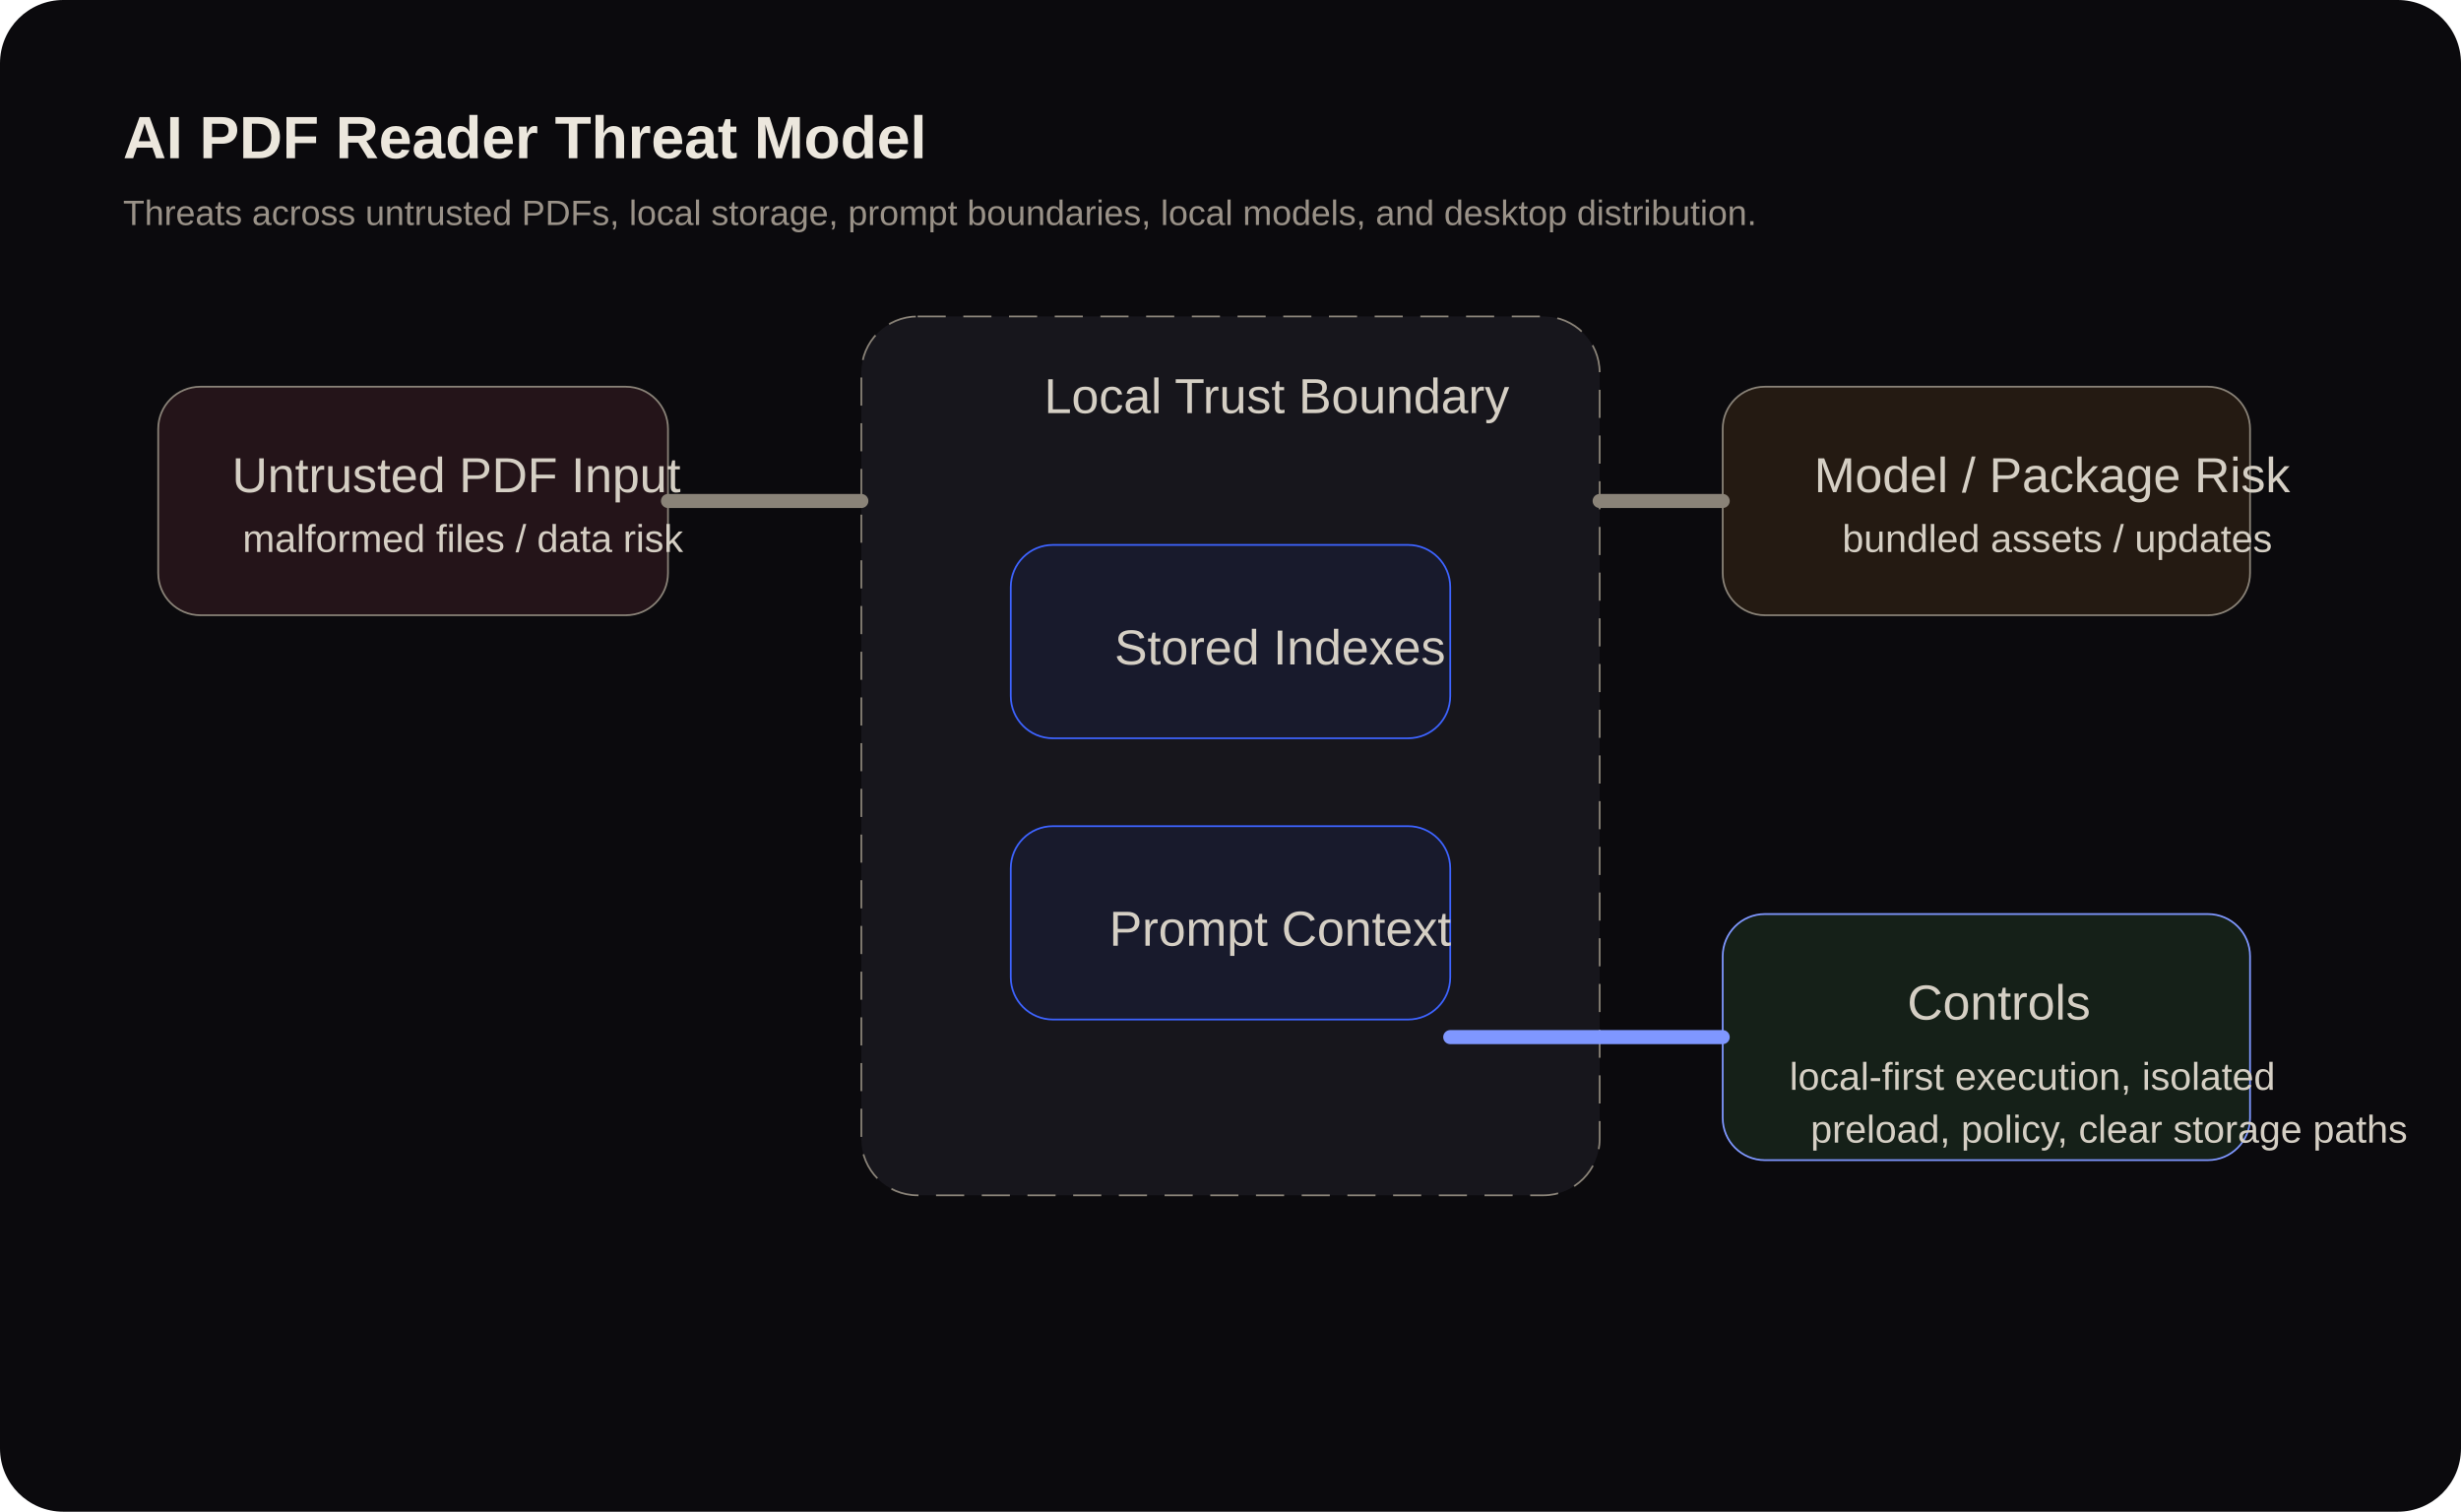
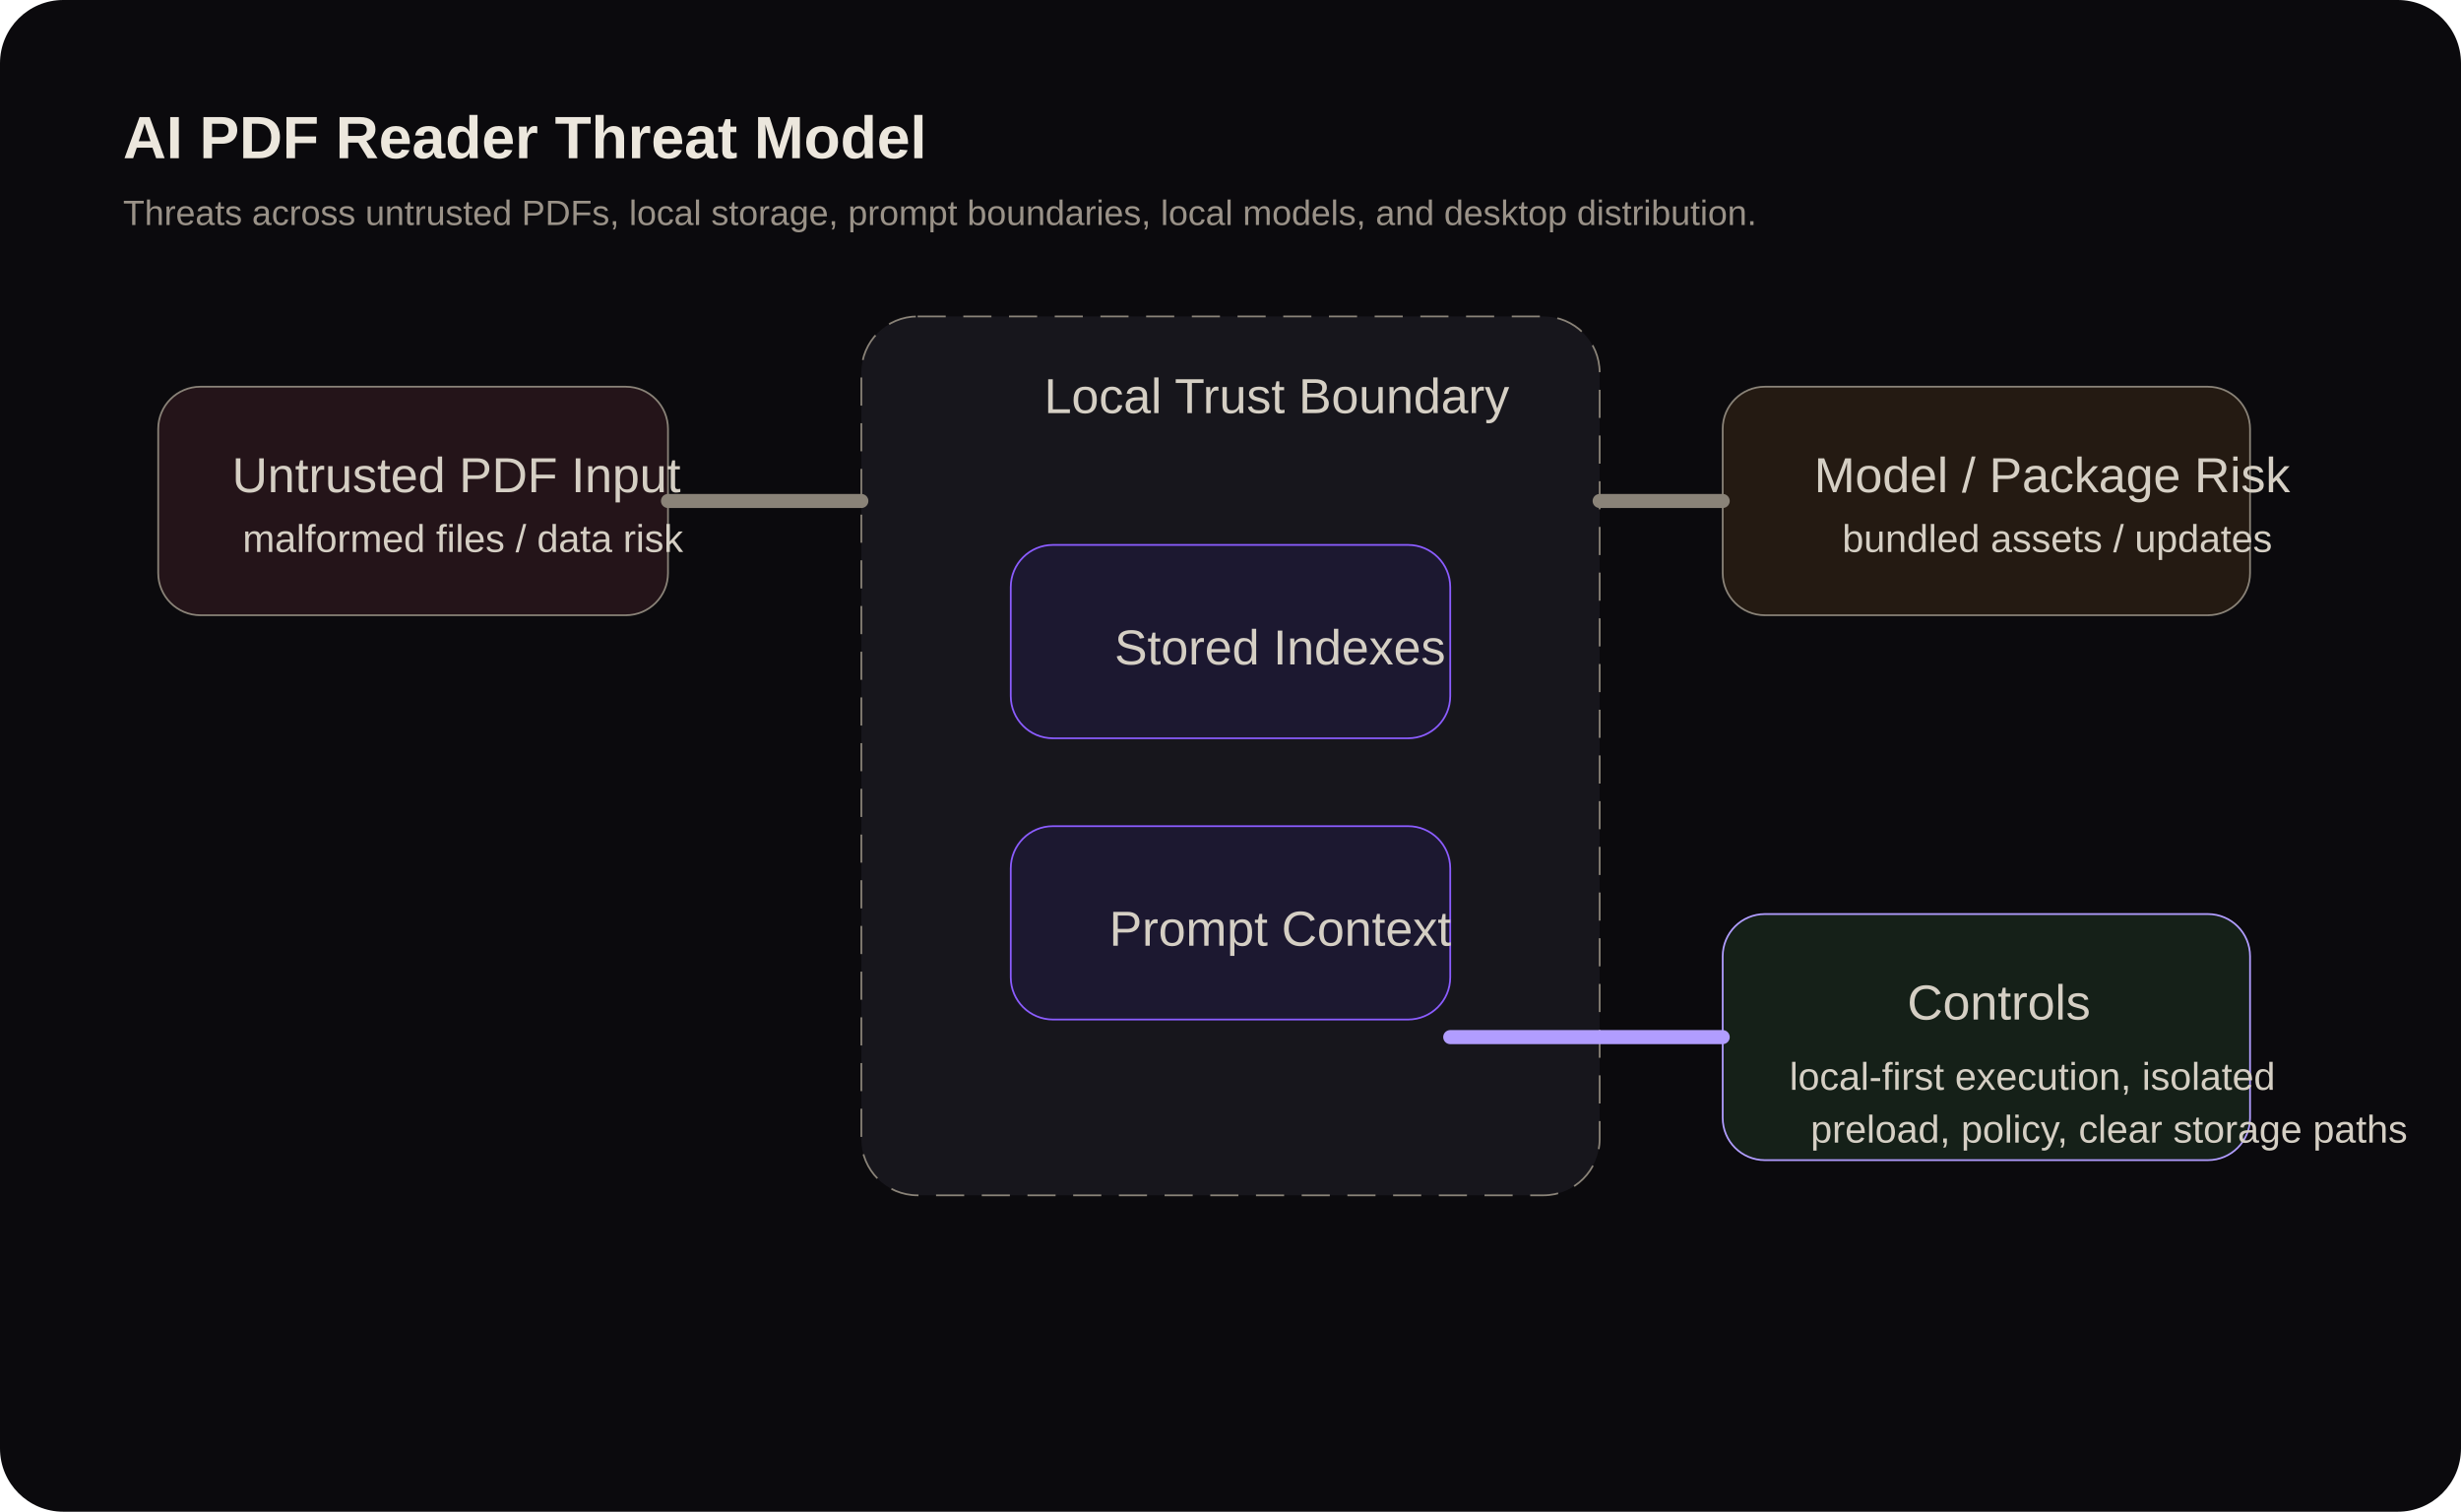
<svg xmlns="http://www.w3.org/2000/svg" width="1400" height="860" viewBox="0 0 1400 860" fill="none">
  <rect width="1400" height="860" rx="36" fill="#0b0a0d" />
  <text x="70" y="90" fill="#ece7dd" font-family="Arial, sans-serif" font-size="34" font-weight="700">AI PDF Reader Threat Model</text>
  <text x="70" y="128" fill="#9a9288" font-family="Arial, sans-serif" font-size="20">Threats across untrusted PDFs, local storage, prompt boundaries, local models, and desktop distribution.</text>
  <rect x="90" y="220" width="290" height="130" rx="24" fill="#241419" stroke="#8a8378" />
  <text x="132" y="280" fill="#d5cfc4" font-family="Arial, sans-serif" font-size="28">Untrusted PDF Input</text>
  <text x="138" y="314" fill="#d5cfc4" font-family="Arial, sans-serif" font-size="22">malformed files / data risk</text>
  <rect x="490" y="180" width="420" height="500" rx="32" fill="#17161c" stroke="#8a8378" stroke-dasharray="16 10" />
  <text x="594" y="235" fill="#d5cfc4" font-family="Arial, sans-serif" font-size="28">Local Trust Boundary</text>
-   <rect x="575" y="310" width="250" height="110" rx="24" fill="#181a2c" stroke="#3d63ff" />
+   <rect x="575" y="310" width="250" height="110" rx="24" fill="#1c1830" stroke="#8b5cff" />
  <text x="634" y="378" fill="#d5cfc4" font-family="Arial, sans-serif" font-size="28">Stored Indexes</text>
-   <rect x="575" y="470" width="250" height="110" rx="24" fill="#181a2c" stroke="#3d63ff" />
+   <rect x="575" y="470" width="250" height="110" rx="24" fill="#1c1830" stroke="#8b5cff" />
  <text x="631" y="538" fill="#d5cfc4" font-family="Arial, sans-serif" font-size="28">Prompt Context</text>
  <rect x="980" y="220" width="300" height="130" rx="24" fill="#241a12" stroke="#8a8378" />
  <text x="1032" y="280" fill="#d5cfc4" font-family="Arial, sans-serif" font-size="28">Model / Package Risk</text>
  <text x="1048" y="314" fill="#d5cfc4" font-family="Arial, sans-serif" font-size="22">bundled assets / updates</text>
-   <rect x="980" y="520" width="300" height="140" rx="24" fill="#152018" stroke="#7f97ff" />
+   <rect x="980" y="520" width="300" height="140" rx="24" fill="#152018" stroke="#b19dff" />
  <text x="1085" y="580" fill="#d5cfc4" font-family="Arial, sans-serif" font-size="28">Controls</text>
  <text x="1018" y="620" fill="#d5cfc4" font-family="Arial, sans-serif" font-size="22">local-first execution, isolated</text>
  <text x="1030" y="650" fill="#d5cfc4" font-family="Arial, sans-serif" font-size="22">preload, policy, clear storage paths</text>
  <path d="M380 285H490" stroke="#8a8378" stroke-width="8" stroke-linecap="round" />
  <path d="M910 285H980" stroke="#8a8378" stroke-width="8" stroke-linecap="round" />
-   <path d="M825 590H980" stroke="#7f97ff" stroke-width="8" stroke-linecap="round" />
+   <path d="M825 590H980" stroke="#b19dff" stroke-width="8" stroke-linecap="round" />
</svg>
